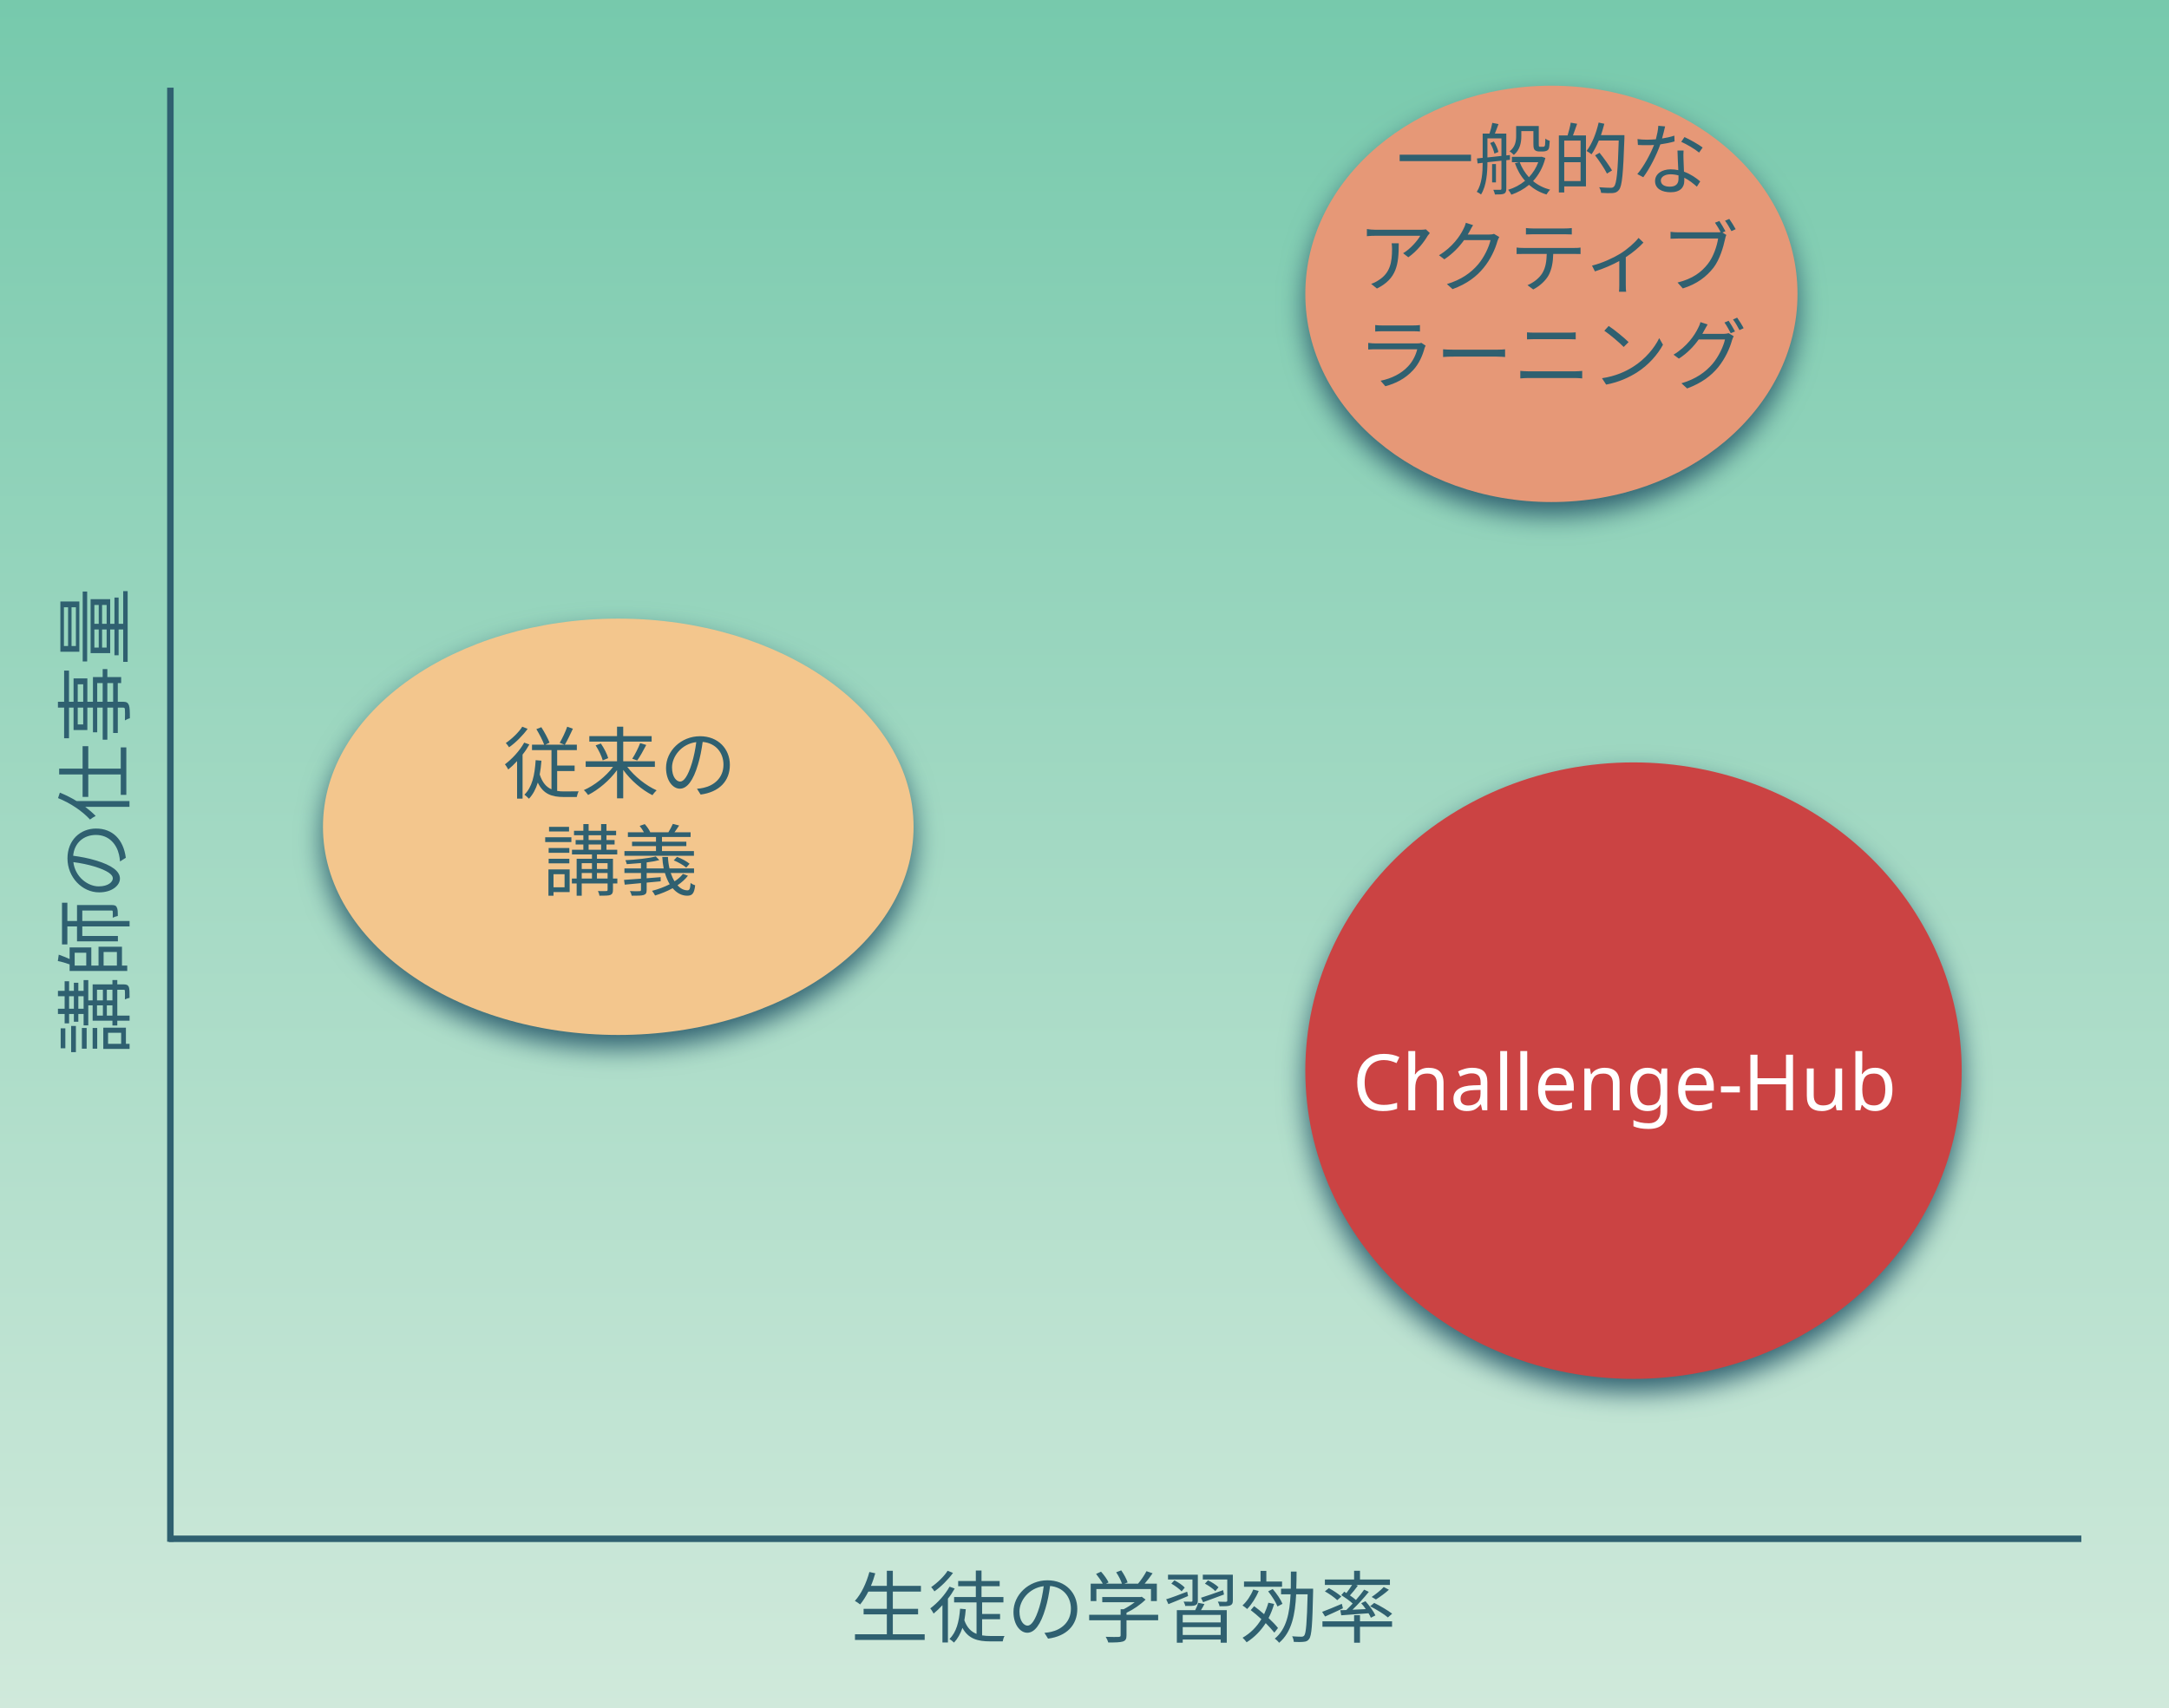
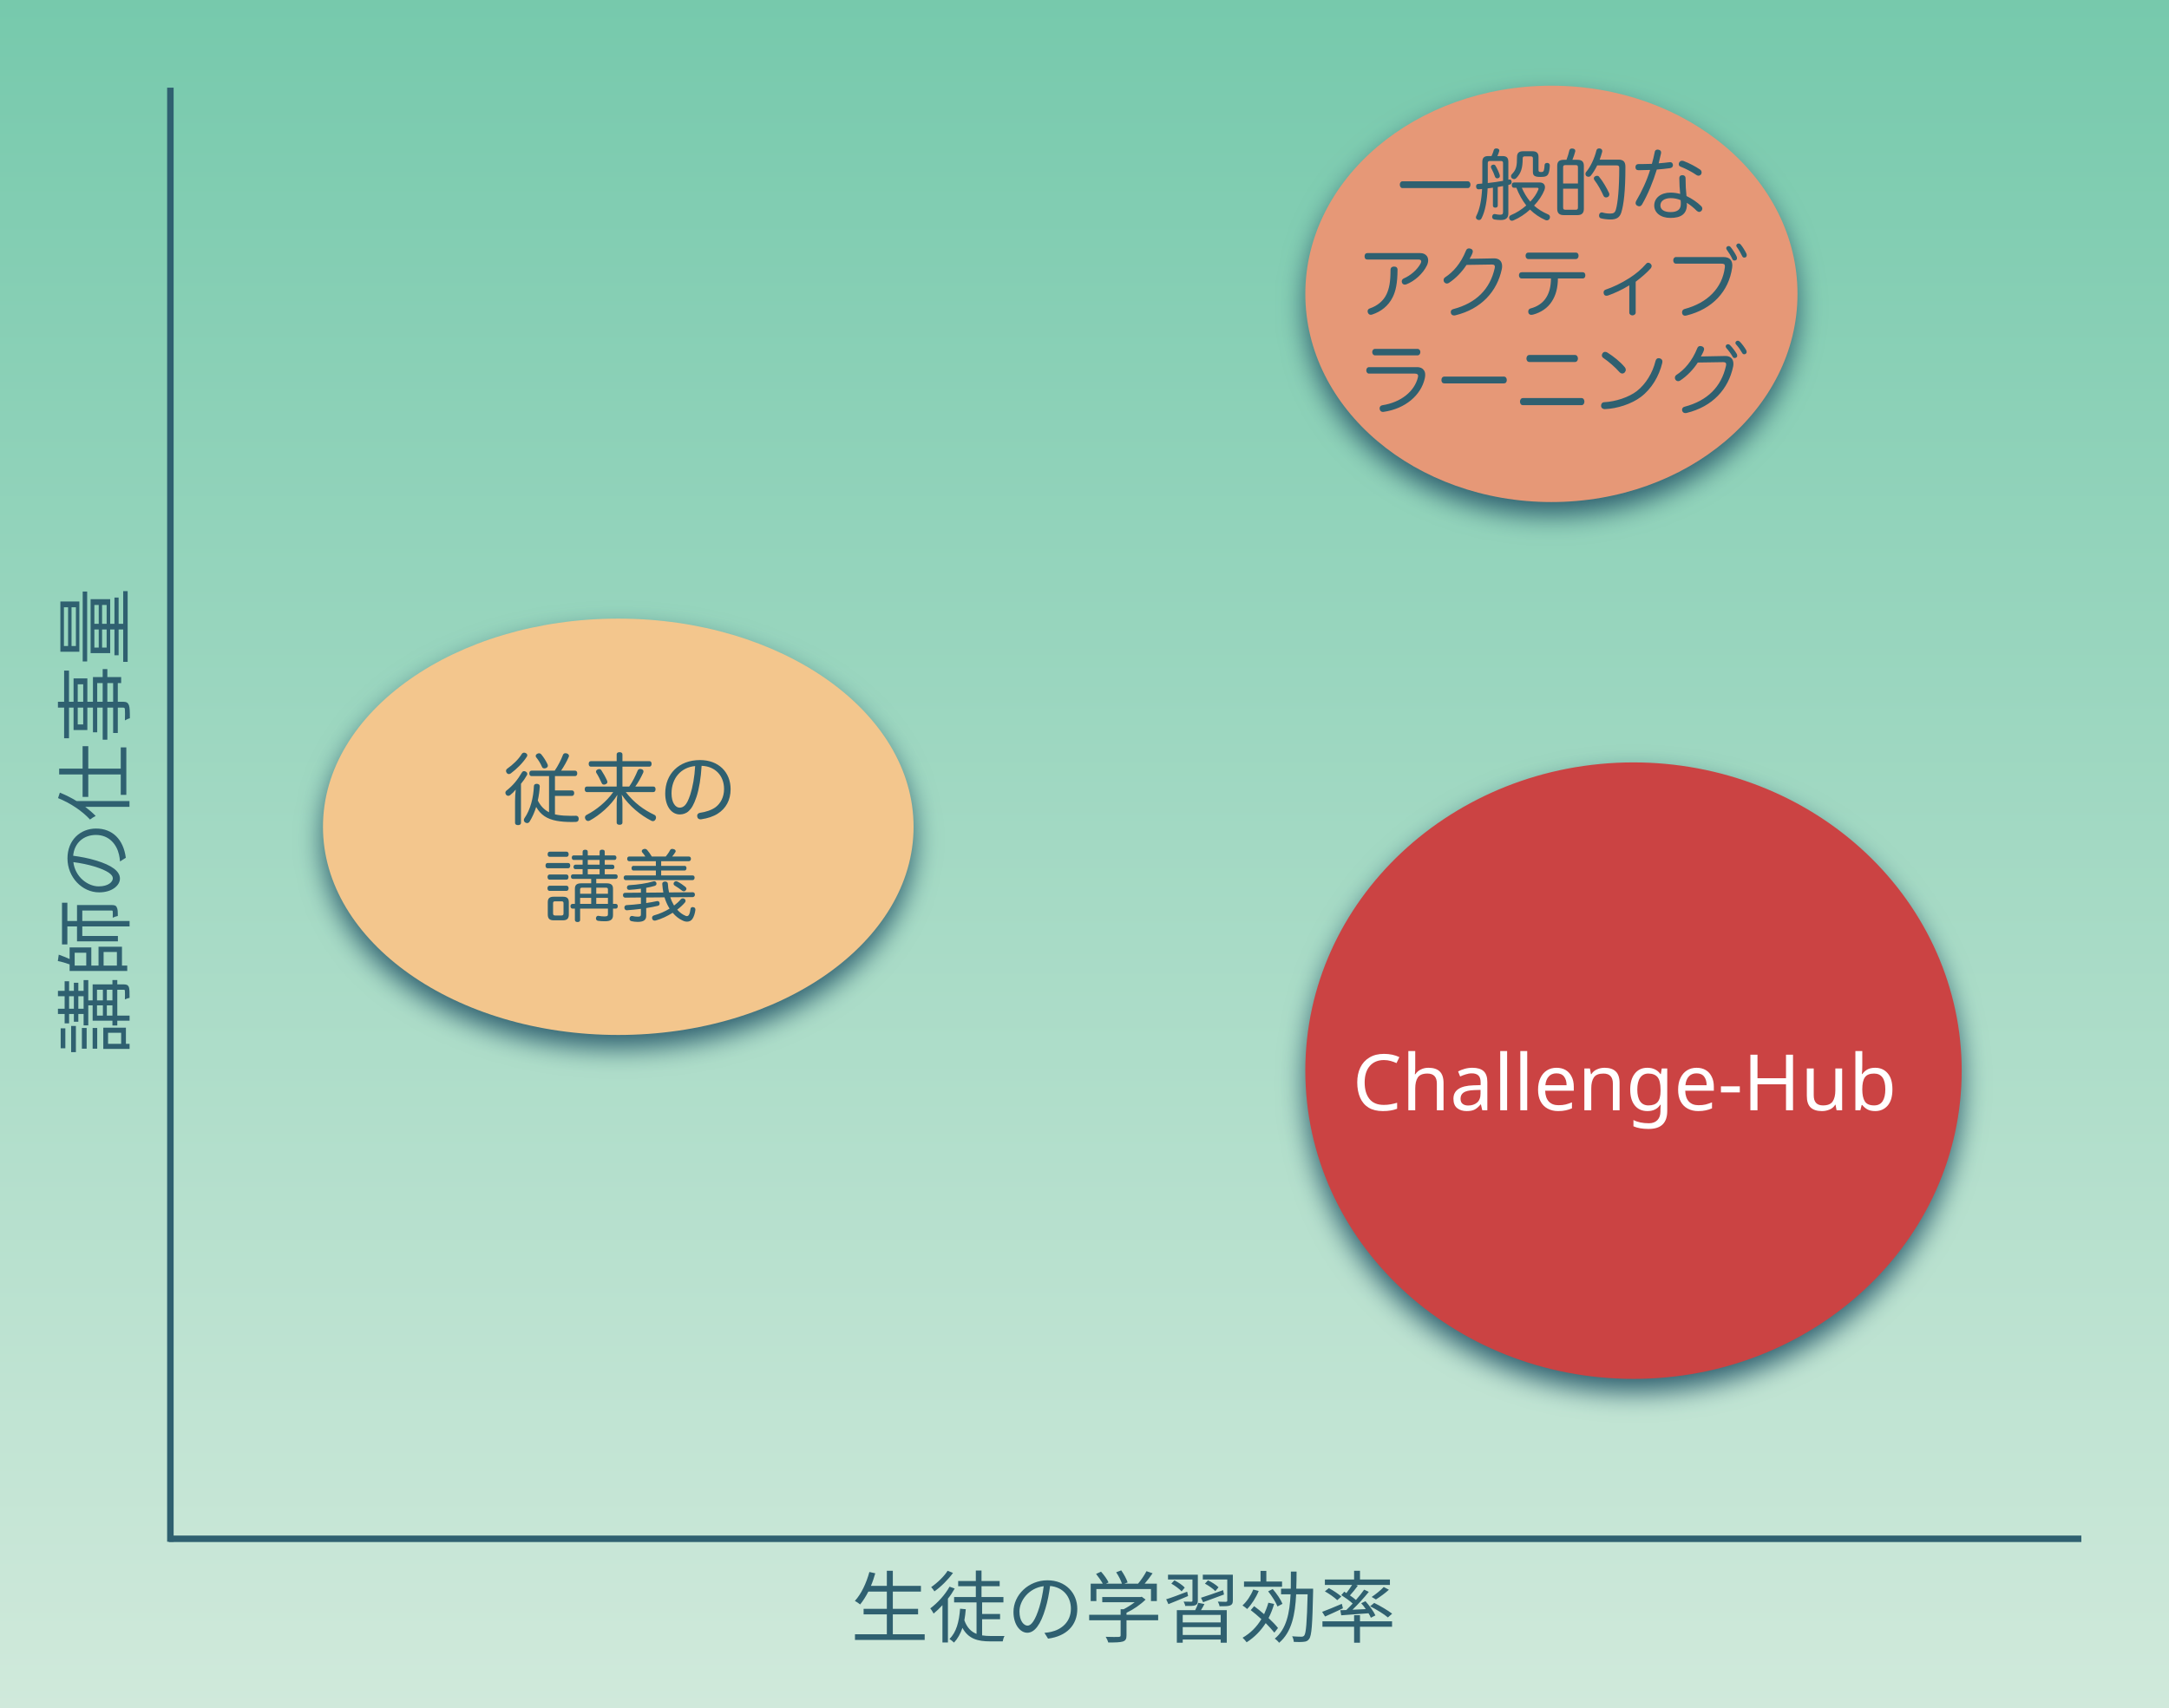
<svg xmlns="http://www.w3.org/2000/svg" xmlns:xlink="http://www.w3.org/1999/xlink" width="334px" height="263px" viewBox="0 0 334 263" version="1.1">
  <defs>
    <linearGradient x1="50%" y1="1.224%" x2="50%" y2="100%" id="linearGradient-1">
      <stop stop-color="#76C9AC" offset="0%" />
      <stop stop-color="#D2EADC" offset="100%" />
    </linearGradient>
    <path d="M52.731,130.338 C52.731,112.631 73.091,98.276 98.206,98.276 C123.321,98.276 143.681,112.631 143.681,130.338 C143.681,148.046 123.321,162.401 98.206,162.401 C73.091,162.401 52.731,148.046 52.731,130.338 Z" id="path-2" />
    <filter x="-7.7%" y="-7.8%" width="115.4%" height="121.8%" filterUnits="objectBoundingBox" id="filter-3">
      <feOffset dx="0" dy="2" in="SourceAlpha" result="shadowOffsetOuter1" />
      <feGaussianBlur stdDeviation="2" in="shadowOffsetOuter1" result="shadowBlurOuter1" />
      <feColorMatrix values="0 0 0 0 0.184   0 0 0 0 0.376   0 0 0 0 0.439  0 0 0 1 0" type="matrix" in="shadowBlurOuter1" />
    </filter>
    <path d="M204.003,48.262 C204.003,30.554 220.969,16.199 241.898,16.199 C262.828,16.199 279.794,30.554 279.794,48.262 C279.794,65.969 262.828,80.324 241.898,80.324 C220.969,80.324 204.003,65.969 204.003,48.262 Z" id="path-4" />
    <filter x="-9.2%" y="-7.8%" width="118.5%" height="121.8%" filterUnits="objectBoundingBox" id="filter-5">
      <feOffset dx="0" dy="2" in="SourceAlpha" result="shadowOffsetOuter1" />
      <feGaussianBlur stdDeviation="2" in="shadowOffsetOuter1" result="shadowBlurOuter1" />
      <feColorMatrix values="0 0 0 0 0.184   0 0 0 0 0.376   0 0 0 0 0.439  0 0 0 1 0" type="matrix" in="shadowBlurOuter1" />
    </filter>
    <path d="M204.003,167.897 C204.003,141.678 226.629,120.423 254.54,120.423 C267.943,120.423 280.797,125.425 290.275,134.328 C299.752,143.231 305.077,155.306 305.077,167.897 C305.077,194.115 282.45,215.37 254.54,215.37 C226.629,215.37 204.003,194.115 204.003,167.897 Z" id="path-6" />
    <filter x="-6.9%" y="-5.3%" width="113.9%" height="114.7%" filterUnits="objectBoundingBox" id="filter-7">
      <feOffset dx="0" dy="2" in="SourceAlpha" result="shadowOffsetOuter1" />
      <feGaussianBlur stdDeviation="2" in="shadowOffsetOuter1" result="shadowBlurOuter1" />
      <feColorMatrix values="0 0 0 0 0.184   0 0 0 0 0.376   0 0 0 0 0.439  0 0 0 1 0" type="matrix" in="shadowBlurOuter1" />
    </filter>
  </defs>
  <g id="Page-1" stroke="none" stroke-width="1" fill="none" fill-rule="evenodd">
    <g id="Shapes" transform="translate(-3, -3)">
      <polygon id="Background" fill="url(#linearGradient-1)" points="4.32079797e-14 0 339 0 339 270 0 270" />
      <path d="M29.237,16.5 L29.237,240.45" id="y-Axis" stroke="#2F6070" stroke-linejoin="round" />
      <path d="M29,240 L323.5,240" id="x-Axis" stroke="#2F6070" stroke-linejoin="round" />
      <g id="Trad-Ellipse">
        <use fill="black" fill-opacity="1" filter="url(#filter-3)" xlink:href="#path-2" />
        <use fill="#F3C68D" fill-rule="evenodd" xlink:href="#path-2" />
      </g>
      <g id="Typical-Ellipse">
        <use fill="black" fill-opacity="1" filter="url(#filter-5)" xlink:href="#path-4" />
        <use fill="#E69877" fill-rule="evenodd" xlink:href="#path-4" />
      </g>
      <g id="CH-Ellipse">
        <use fill="black" fill-opacity="1" filter="url(#filter-7)" xlink:href="#path-6" />
        <use fill="#CB4343" fill-rule="evenodd" xlink:href="#path-6" />
      </g>
    </g>
-     <g id="Japanese-Text" transform="translate(8, 18)" font-family="HiraMaruProN-W4, Hiragino Maru Gothic ProN" font-size="12" font-weight="normal">
-       <text id="生徒の学習効率" fill="#2F6070">
+     <g id="Japanese-Text" transform="translate(8, 18)">
+       <text id="生徒の学習効率" font-family="HiraMaruProN-W4, Hiragino Maru Gothic ProN" font-size="12" font-weight="normal" fill="#2F6070">
        <tspan x="123" y="234">生徒の学習効率</tspan>
      </text>
-       <text id="講師の仕事量" transform="translate(6, 108.5) rotate(270) translate(-6, -108.5) " fill="#2F6070">
+       <text id="講師の仕事量" transform="translate(6, 108.5) rotate(270) translate(-6, -108.5) " font-family="HiraMaruProN-W4, Hiragino Maru Gothic ProN" font-size="12" font-weight="normal" fill="#2F6070">
        <tspan x="-30" y="113.5">講師の仕事量</tspan>
      </text>
-       <text id="従来の-講義" line-spacing="15" fill="#2F6070">
-         <tspan x="69.5" y="104">従来の</tspan>
-         <tspan x="75.5" y="119">講義</tspan>
-       </text>
-       <text id="一般的な-アクティブ-ラーニング" line-spacing="15" fill="#2F6070">
-         <tspan x="207" y="11">一般的な</tspan>
-         <tspan x="201" y="26">アクティブ</tspan>
-         <tspan x="201" y="41">ラーニング</tspan>
-       </text>
-       <text id="Challenge-Hub" fill="#FFFFFF">
+       <path d="M71.312,108.744 L71.312,105.396 C71.312,104.724 71.348,104.1 71.42,103.608 C71.168,103.92 70.856,104.232 70.544,104.472 C70.46,104.532 70.364,104.568 70.268,104.568 C70.136,104.568 70.016,104.508 69.92,104.388 C69.86,104.304 69.824,104.196 69.824,104.1 C69.824,103.968 69.884,103.848 69.992,103.764 C71.012,102.96 71.708,102.096 72.368,100.968 C72.452,100.836 72.56,100.764 72.704,100.764 C72.776,100.764 72.86,100.788 72.956,100.836 C73.112,100.92 73.196,101.052 73.196,101.184 C73.196,101.256 73.184,101.316 73.148,101.376 C72.884,101.844 72.584,102.288 72.224,102.72 L72.224,108.744 C72.224,108.96 72.044,109.08 71.768,109.08 C71.492,109.08 71.312,108.96 71.312,108.744 Z M76.544,101.532 L73.856,101.532 C73.628,101.532 73.508,101.364 73.508,101.112 C73.508,100.86 73.628,100.692 73.856,100.692 L77.42,100.692 C77.924,99.96 78.392,99.036 78.692,98.256 C78.752,98.1 78.884,98.004 79.076,98.004 C79.148,98.004 79.22,98.016 79.292,98.04 C79.496,98.112 79.616,98.256 79.616,98.424 C79.616,98.472 79.604,98.532 79.58,98.58 C79.304,99.228 78.848,100.032 78.404,100.692 L80.552,100.692 C80.768,100.692 80.888,100.86 80.888,101.112 C80.888,101.364 80.768,101.532 80.552,101.532 L77.456,101.532 L77.456,103.74 L80.084,103.74 C80.3,103.74 80.42,103.908 80.42,104.148 C80.42,104.388 80.3,104.58 80.084,104.58 L77.456,104.58 L77.456,107.424 C77.588,107.46 77.732,107.484 77.876,107.508 C78.464,107.604 79.124,107.652 79.916,107.652 C80.156,107.652 80.42,107.652 80.696,107.64 L80.72,107.64 C80.96,107.64 81.116,107.832 81.116,108.108 C81.116,108.42 80.948,108.588 80.672,108.588 C80.444,108.6 80.228,108.6 80.024,108.6 C79.136,108.6 78.368,108.54 77.72,108.42 C76.208,108.144 75.248,107.484 74.564,106.284 C74.312,107.1 73.964,107.88 73.544,108.552 C73.448,108.696 73.316,108.768 73.172,108.768 C73.076,108.768 72.968,108.732 72.872,108.672 C72.74,108.576 72.668,108.444 72.668,108.3 C72.668,108.204 72.704,108.108 72.764,108.012 C73.688,106.692 74.144,104.82 74.216,103.068 C74.228,102.828 74.408,102.72 74.648,102.72 L74.684,102.72 C74.936,102.732 75.116,102.864 75.116,103.104 L75.116,103.128 C75.08,103.836 74.972,104.568 74.816,105.288 C75.2,106.068 75.764,106.704 76.544,107.1 L76.544,101.532 Z M72.968,97.992 C73.112,98.064 73.196,98.184 73.196,98.328 C73.196,98.4 73.172,98.484 73.112,98.568 C72.452,99.576 71.564,100.428 70.676,101.1 C70.58,101.172 70.472,101.22 70.364,101.22 C70.256,101.22 70.136,101.172 70.04,101.052 C69.956,100.956 69.92,100.848 69.92,100.74 C69.92,100.62 69.98,100.488 70.088,100.404 C70.988,99.768 71.816,98.988 72.356,98.112 C72.44,97.992 72.572,97.92 72.704,97.92 C72.788,97.92 72.884,97.944 72.968,97.992 Z M74.732,98.088 C74.828,98.04 74.924,98.016 75.008,98.016 C75.128,98.016 75.248,98.076 75.332,98.16 C75.74,98.664 76.064,99.168 76.328,99.744 C76.352,99.804 76.364,99.864 76.364,99.924 C76.364,100.068 76.28,100.2 76.1,100.284 C76.016,100.32 75.92,100.344 75.836,100.344 C75.668,100.344 75.524,100.272 75.464,100.116 C75.236,99.588 74.972,99.144 74.552,98.616 C74.516,98.556 74.492,98.496 74.492,98.436 C74.492,98.304 74.576,98.172 74.732,98.088 Z M87.848,103.14 L88.892,103.14 C89.42,102.396 89.888,101.424 90.188,100.692 C90.26,100.5 90.416,100.428 90.584,100.428 C90.656,100.428 90.716,100.44 90.788,100.464 C90.98,100.524 91.088,100.644 91.088,100.812 C91.088,100.86 91.076,100.92 91.052,100.992 C90.716,101.724 90.284,102.516 89.828,103.14 L92.612,103.14 C92.828,103.14 92.948,103.296 92.948,103.56 C92.948,103.8 92.828,103.992 92.612,103.992 L88.364,103.992 C89.624,105.636 91.148,106.74 92.78,107.508 C92.936,107.58 93.02,107.736 93.02,107.916 C93.02,108 92.996,108.096 92.948,108.192 C92.852,108.384 92.696,108.468 92.54,108.468 C92.456,108.468 92.384,108.444 92.3,108.408 C90.632,107.556 88.904,106.152 87.74,104.4 C87.8,104.832 87.848,105.324 87.848,105.732 L87.848,108.708 C87.848,108.912 87.68,109.032 87.404,109.032 C87.14,109.032 86.96,108.912 86.96,108.708 L86.96,105.78 C86.96,105.348 86.996,104.928 87.068,104.412 C86.108,106.044 84.284,107.58 82.844,108.36 C82.748,108.42 82.652,108.444 82.556,108.444 C82.388,108.444 82.244,108.348 82.148,108.168 C82.1,108.072 82.076,107.988 82.076,107.904 C82.076,107.736 82.172,107.58 82.352,107.496 C83.828,106.74 85.4,105.456 86.432,103.992 L82.376,103.992 C82.148,103.992 82.04,103.8 82.04,103.56 C82.04,103.296 82.148,103.14 82.376,103.14 L86.96,103.14 L86.96,100.08 L82.988,100.08 C82.772,100.08 82.652,99.9 82.652,99.648 C82.652,99.396 82.772,99.228 82.988,99.228 L86.96,99.228 L86.96,98.184 C86.96,97.968 87.128,97.848 87.404,97.848 C87.68,97.848 87.848,97.968 87.848,98.184 L87.848,99.228 L92,99.228 C92.216,99.228 92.336,99.384 92.336,99.648 C92.336,99.888 92.216,100.08 92,100.08 L87.848,100.08 L87.848,103.14 Z M84.008,100.524 C84.104,100.476 84.188,100.452 84.272,100.452 C84.416,100.452 84.536,100.512 84.608,100.644 C84.896,101.076 85.244,101.688 85.496,102.264 C85.52,102.336 85.532,102.396 85.532,102.444 C85.532,102.6 85.424,102.72 85.232,102.792 C85.148,102.828 85.076,102.84 85.004,102.84 C84.848,102.84 84.716,102.768 84.656,102.612 C84.428,102.096 84.116,101.472 83.828,101.028 C83.792,100.968 83.78,100.908 83.78,100.848 C83.78,100.716 83.852,100.596 84.008,100.524 Z M100.04,99.948 C99.932,101.772 99.668,103.452 99.248,104.736 C98.828,105.972 98.48,106.512 98.06,106.908 C97.676,107.28 97.172,107.436 96.68,107.436 C95.432,107.436 94.436,106.224 94.436,104.208 C94.436,101.22 96.524,99.06 99.8,99.06 C102.632,99.06 104.504,100.908 104.504,103.548 C104.504,105.24 103.772,106.524 102.524,107.316 C101.828,107.76 100.964,108.036 100.004,108.18 C99.956,108.192 99.908,108.192 99.872,108.192 C99.62,108.192 99.416,108.072 99.368,107.772 C99.356,107.736 99.356,107.688 99.356,107.652 C99.356,107.412 99.512,107.232 99.788,107.184 C100.664,107.064 101.588,106.764 102.188,106.32 C102.944,105.756 103.496,104.784 103.496,103.524 C103.496,101.496 102.164,100.02 100.04,99.948 Z M99.044,99.984 C96.848,100.188 95.408,101.868 95.408,104.196 C95.408,105.636 96.02,106.392 96.656,106.392 C96.932,106.392 97.208,106.296 97.46,106.044 C97.724,105.792 98,105.276 98.288,104.4 C98.66,103.272 98.96,101.628 99.044,99.984 Z M83.816,118.044 L85.436,118.044 C86.096,118.044 86.396,118.296 86.396,118.86 L86.396,121.212 L86.816,121.212 C87.02,121.212 87.128,121.356 87.128,121.572 C87.128,121.788 87.02,121.944 86.816,121.944 L86.396,121.944 L86.396,122.952 C86.396,123.624 86.024,123.888 85.16,123.888 C84.788,123.888 84.392,123.876 84.068,123.816 C83.888,123.78 83.768,123.648 83.768,123.444 C83.768,123.42 83.768,123.384 83.78,123.36 C83.816,123.144 83.96,123.048 84.116,123.048 C84.14,123.048 84.164,123.048 84.188,123.06 C84.452,123.108 84.776,123.144 85.052,123.144 C85.52,123.144 85.616,123.072 85.616,122.784 L85.616,121.944 L81.332,121.944 L81.332,123.696 C81.332,123.9 81.188,124.008 80.936,124.008 C80.696,124.008 80.528,123.9 80.528,123.696 L80.528,121.944 L80.168,121.944 C79.964,121.944 79.844,121.788 79.844,121.572 C79.844,121.356 79.964,121.212 80.168,121.212 L80.528,121.212 L80.528,118.86 C80.528,118.296 80.828,118.044 81.488,118.044 L83.036,118.044 L83.036,117.36 L80.216,117.36 C80.024,117.36 79.916,117.204 79.916,117.012 C79.916,116.796 80.024,116.664 80.216,116.664 L81.716,116.664 L81.716,115.86 L80.588,115.86 C80.42,115.86 80.312,115.704 80.312,115.536 C80.312,115.344 80.42,115.176 80.588,115.176 L81.716,115.176 L81.716,114.444 L80.324,114.444 C80.144,114.444 80.048,114.276 80.048,114.084 C80.048,113.892 80.144,113.748 80.324,113.748 L81.716,113.748 L81.716,113.184 C81.716,112.968 81.872,112.872 82.112,112.872 C82.376,112.872 82.508,112.968 82.508,113.184 L82.508,113.748 L84.332,113.748 L84.332,113.172 C84.332,112.968 84.476,112.86 84.728,112.86 C84.98,112.86 85.124,112.968 85.124,113.172 L85.124,113.748 L86.636,113.748 C86.804,113.748 86.924,113.892 86.924,114.084 C86.924,114.288 86.804,114.444 86.636,114.444 L85.124,114.444 L85.124,115.176 L86.336,115.176 C86.504,115.176 86.612,115.344 86.612,115.536 C86.612,115.716 86.504,115.86 86.336,115.86 L85.124,115.86 L85.124,116.664 L86.816,116.664 C87.008,116.664 87.116,116.796 87.116,117.012 C87.116,117.204 87.008,117.36 86.816,117.36 L83.816,117.36 L83.816,118.044 Z M83.036,121.212 L83.036,120.288 L81.332,120.288 L81.332,121.212 L83.036,121.212 Z M83.816,121.212 L85.616,121.212 L85.616,120.288 L83.816,120.288 L83.816,121.212 Z M83.036,119.652 L83.036,118.716 L81.644,118.716 C81.44,118.716 81.332,118.776 81.332,118.98 L81.332,119.652 L83.036,119.652 Z M83.816,119.652 L85.616,119.652 L85.616,118.98 C85.616,118.776 85.508,118.716 85.304,118.716 L83.816,118.716 L83.816,119.652 Z M82.508,116.664 L84.332,116.664 L84.332,115.86 L82.508,115.86 L82.508,116.664 Z M82.508,115.176 L84.332,115.176 L84.332,114.444 L82.508,114.444 L82.508,115.176 Z M76.328,114.912 L79.484,114.912 C79.7,114.912 79.808,115.068 79.808,115.32 C79.808,115.548 79.7,115.728 79.484,115.728 L76.328,115.728 C76.112,115.728 76.004,115.548 76.004,115.32 C76.004,115.08 76.112,114.912 76.328,114.912 Z M79.244,117.48 L76.628,117.48 C76.424,117.48 76.316,117.3 76.316,117.084 C76.316,116.868 76.424,116.688 76.628,116.688 L79.244,116.688 C79.436,116.688 79.544,116.868 79.544,117.084 C79.544,117.288 79.436,117.48 79.244,117.48 Z M79.244,119.208 L76.616,119.208 C76.412,119.208 76.304,119.016 76.304,118.812 C76.304,118.596 76.412,118.416 76.616,118.416 L79.244,118.416 C79.448,118.416 79.556,118.596 79.556,118.8 C79.556,119.016 79.448,119.208 79.244,119.208 Z M76.64,113.172 L79.256,113.172 C79.448,113.172 79.568,113.34 79.568,113.58 C79.568,113.808 79.448,113.964 79.256,113.964 L76.64,113.964 C76.448,113.964 76.328,113.808 76.328,113.58 C76.328,113.34 76.448,113.172 76.64,113.172 Z M79.592,120.96 L79.592,122.856 C79.592,123.492 79.304,123.744 78.668,123.744 L77.276,123.744 C76.64,123.744 76.352,123.492 76.352,122.856 L76.352,120.96 C76.352,120.348 76.64,120.108 77.276,120.108 L78.668,120.108 C79.304,120.108 79.592,120.348 79.592,120.96 Z M77.168,121.092 L77.168,122.7 C77.168,122.916 77.288,123 77.492,123 L78.452,123 C78.656,123 78.776,122.916 78.776,122.7 L78.776,121.092 C78.776,120.876 78.656,120.816 78.452,120.816 L77.492,120.816 C77.288,120.816 77.168,120.876 77.168,121.092 Z M91.508,119.484 L94.148,119.46 C94.064,119.04 94.016,118.596 93.98,118.14 L93.98,118.116 C93.98,117.9 94.148,117.78 94.4,117.768 L94.436,117.768 C94.676,117.768 94.832,117.912 94.844,118.116 C94.868,118.584 94.928,119.028 95.024,119.448 L98.696,119.424 C98.888,119.436 99.008,119.568 99.008,119.784 C99.008,120 98.888,120.132 98.696,120.168 L95.216,120.192 C95.348,120.588 95.504,120.96 95.708,121.308 C95.744,121.368 95.768,121.416 95.804,121.464 C96.2,121.164 96.56,120.84 96.848,120.492 C96.92,120.408 97.04,120.36 97.148,120.36 C97.244,120.36 97.34,120.396 97.424,120.456 C97.52,120.528 97.568,120.636 97.568,120.744 C97.568,120.84 97.532,120.924 97.472,120.996 C97.148,121.38 96.74,121.752 96.284,122.1 C96.656,122.532 97.1,122.856 97.568,123.048 C97.64,123.084 97.712,123.096 97.772,123.096 C97.892,123.096 98,123.036 98.084,122.904 C98.204,122.712 98.288,122.34 98.324,122.028 C98.348,121.8 98.48,121.704 98.66,121.704 C98.684,121.704 98.708,121.704 98.744,121.716 C98.972,121.74 99.08,121.884 99.08,122.088 L99.08,122.148 C99.02,122.676 98.84,123.216 98.624,123.528 C98.432,123.804 98.144,123.948 97.808,123.948 C97.592,123.948 97.364,123.9 97.124,123.78 C96.584,123.54 96.044,123.132 95.588,122.58 C94.772,123.096 93.848,123.528 92.984,123.768 C92.936,123.78 92.876,123.792 92.828,123.792 C92.636,123.792 92.492,123.696 92.432,123.516 C92.42,123.456 92.408,123.408 92.408,123.36 C92.408,123.168 92.528,123.036 92.732,122.976 C93.56,122.748 94.376,122.388 95.108,121.944 C95.048,121.848 95,121.752 94.94,121.656 C94.688,121.212 94.484,120.72 94.328,120.204 L91.508,120.228 L91.508,121.08 C92.12,120.996 92.684,120.888 93.128,120.792 C93.176,120.78 93.212,120.78 93.26,120.78 C93.428,120.78 93.524,120.888 93.56,121.056 C93.572,121.092 93.572,121.14 93.572,121.176 C93.572,121.344 93.476,121.476 93.296,121.512 C92.804,121.632 92.18,121.752 91.508,121.86 L91.508,123.06 C91.508,123.708 91.088,123.984 90.2,123.984 C89.876,123.984 89.528,123.948 89.24,123.876 C89.048,123.828 88.94,123.696 88.94,123.516 C88.94,123.468 88.952,123.42 88.952,123.372 C89.012,123.168 89.156,123.072 89.312,123.072 C89.348,123.072 89.384,123.072 89.408,123.084 C89.624,123.144 89.888,123.18 90.2,123.18 C90.548,123.18 90.692,123.12 90.692,122.844 L90.692,121.98 C89.948,122.076 89.192,122.148 88.52,122.196 L88.496,122.196 C88.316,122.196 88.16,122.028 88.148,121.812 L88.148,121.788 C88.148,121.572 88.28,121.416 88.472,121.404 C89.156,121.368 89.936,121.296 90.692,121.2 L90.692,120.228 L88.244,120.252 C88.04,120.216 87.932,120.084 87.932,119.868 C87.932,119.652 88.04,119.52 88.244,119.508 L90.692,119.484 L90.692,118.872 C90.104,118.956 89.492,119.016 88.928,119.052 L88.892,119.052 C88.664,119.052 88.568,118.932 88.544,118.752 L88.544,118.692 C88.544,118.524 88.652,118.344 88.856,118.332 C90.176,118.26 91.64,118.044 92.564,117.756 C92.624,117.732 92.684,117.72 92.732,117.72 C92.876,117.72 92.996,117.792 93.068,117.96 C93.08,118.008 93.092,118.056 93.092,118.104 C93.092,118.248 93.008,118.38 92.804,118.44 C92.42,118.56 91.976,118.656 91.508,118.74 L91.508,119.484 Z M92.996,114.636 L88.88,114.636 C88.688,114.636 88.58,114.468 88.58,114.276 C88.58,114.072 88.688,113.916 88.88,113.916 L91.376,113.916 C91.22,113.676 91.028,113.412 90.896,113.28 C90.848,113.22 90.824,113.16 90.824,113.088 C90.824,112.968 90.908,112.86 91.04,112.8 C91.124,112.764 91.208,112.74 91.292,112.74 C91.436,112.74 91.568,112.8 91.664,112.92 C91.868,113.148 92.12,113.508 92.372,113.916 L94.52,113.916 C94.772,113.604 95.036,113.232 95.156,112.98 C95.24,112.812 95.372,112.74 95.528,112.74 C95.6,112.74 95.66,112.752 95.732,112.776 C95.924,112.824 96.044,112.944 96.044,113.088 C96.044,113.136 96.032,113.196 95.996,113.244 C95.9,113.424 95.696,113.688 95.504,113.916 L98.084,113.916 C98.276,113.916 98.396,114.06 98.396,114.276 C98.396,114.468 98.276,114.636 98.084,114.636 L93.812,114.636 L93.812,115.356 L97.436,115.356 C97.604,115.356 97.712,115.512 97.712,115.716 C97.712,115.884 97.604,116.076 97.436,116.076 L93.812,116.076 L93.812,116.832 L98.66,116.832 C98.852,116.832 98.96,116.964 98.96,117.18 C98.96,117.372 98.852,117.552 98.66,117.552 L88.34,117.552 C88.148,117.552 88.04,117.372 88.04,117.18 C88.04,116.988 88.148,116.832 88.34,116.832 L92.996,116.832 L92.996,116.076 L89.528,116.076 C89.348,116.076 89.252,115.884 89.252,115.716 C89.252,115.524 89.348,115.356 89.528,115.356 L92.996,115.356 L92.996,114.636 Z M96.332,117.78 C96.692,117.96 97.232,118.332 97.52,118.572 C97.64,118.668 97.7,118.776 97.7,118.884 C97.7,118.956 97.676,119.04 97.604,119.112 C97.52,119.22 97.412,119.268 97.292,119.268 C97.208,119.268 97.112,119.232 97.028,119.172 C96.728,118.932 96.236,118.584 95.912,118.404 C95.792,118.332 95.72,118.224 95.72,118.104 C95.72,118.032 95.744,117.948 95.804,117.876 C95.888,117.768 95.996,117.72 96.104,117.72 C96.176,117.72 96.248,117.744 96.332,117.78 Z" id="従来の-講義-copy" fill="#2F6070" />
+       <path d="M218.04,10.968 L207.948,10.968 C207.696,10.968 207.552,10.692 207.552,10.44 C207.552,10.176 207.696,9.924 207.948,9.924 L218.04,9.924 C218.292,9.924 218.436,10.176 218.436,10.44 C218.436,10.692 218.292,10.968 218.04,10.968 Z M221.796,7.392 C221.856,7.368 221.916,7.356 221.976,7.356 C222.108,7.356 222.228,7.404 222.288,7.524 C222.54,7.932 222.792,8.496 222.936,8.94 C222.948,9 222.96,9.06 222.96,9.108 C222.96,9.276 222.876,9.384 222.72,9.432 C222.672,9.456 222.612,9.468 222.552,9.468 C222.408,9.468 222.264,9.384 222.204,9.192 C222.084,8.82 221.856,8.304 221.616,7.86 C221.592,7.812 221.58,7.764 221.58,7.716 C221.58,7.56 221.688,7.44 221.796,7.392 Z M224.268,6.948 L224.268,9.684 C224.292,9.672 224.328,9.672 224.352,9.66 C224.4,9.648 224.436,9.648 224.472,9.648 C224.652,9.648 224.748,9.768 224.772,9.972 L224.772,10.044 C224.772,10.212 224.7,10.368 224.52,10.416 C224.436,10.44 224.352,10.452 224.268,10.476 L224.268,14.868 C224.268,15.588 223.86,15.888 223.104,15.888 C222.78,15.888 222.36,15.852 222.108,15.804 C221.916,15.768 221.772,15.612 221.772,15.408 C221.772,15.372 221.772,15.336 221.784,15.3 C221.832,15.072 221.976,14.964 222.144,14.964 C222.18,14.964 222.216,14.964 222.252,14.976 C222.456,15.024 222.732,15.072 222.984,15.072 C223.356,15.072 223.452,14.964 223.452,14.604 L223.452,10.656 C223.188,10.704 222.912,10.752 222.636,10.8 L222.636,13.668 C222.636,13.872 222.492,13.98 222.264,13.98 C222.048,13.98 221.892,13.872 221.892,13.668 L221.892,10.908 C221.616,10.944 221.352,10.98 221.076,11.016 C220.992,12.888 220.716,14.496 220.14,15.624 C220.044,15.804 219.912,15.888 219.756,15.888 C219.672,15.888 219.6,15.864 219.516,15.828 C219.348,15.744 219.276,15.624 219.276,15.48 C219.276,15.408 219.3,15.312 219.348,15.228 C219.84,14.268 220.128,12.888 220.224,11.112 C220.056,11.124 219.888,11.148 219.72,11.16 L219.672,11.16 C219.456,11.16 219.324,11.016 219.3,10.752 L219.3,10.692 C219.3,10.44 219.444,10.332 219.66,10.32 C219.852,10.308 220.056,10.296 220.248,10.272 C220.26,10.068 220.26,9.852 220.26,9.636 L220.26,6.948 C220.26,6.288 220.548,6.036 221.196,6.036 L221.676,6.036 C221.82,5.724 221.964,5.364 222.024,5.112 C222.072,4.956 222.204,4.86 222.396,4.86 C222.444,4.86 222.492,4.86 222.552,4.872 C222.768,4.92 222.876,5.028 222.876,5.184 C222.876,5.208 222.876,5.244 222.864,5.268 C222.804,5.508 222.684,5.808 222.576,6.036 L223.356,6.036 C224.004,6.036 224.268,6.288 224.268,6.948 Z M223.452,9.852 L223.452,7.116 C223.452,6.864 223.344,6.792 223.104,6.792 L221.448,6.792 C221.22,6.792 221.1,6.864 221.1,7.116 L221.1,10.188 C221.892,10.104 222.672,9.996 223.452,9.852 Z M225.504,10.92 L225.132,10.92 C224.904,10.92 224.796,10.74 224.796,10.512 C224.796,10.284 224.904,10.104 225.132,10.104 L229.092,10.104 C229.62,10.104 229.908,10.404 229.908,10.836 C229.908,10.968 229.872,11.124 229.812,11.292 C229.488,12.096 228.936,12.924 228.228,13.668 C228.828,14.208 229.536,14.652 230.424,15.036 C230.58,15.108 230.676,15.252 230.676,15.42 C230.676,15.504 230.652,15.588 230.616,15.684 C230.544,15.828 230.388,15.936 230.208,15.936 C230.124,15.936 230.052,15.924 229.968,15.888 C229.08,15.492 228.3,14.964 227.604,14.28 C226.848,14.976 225.972,15.552 225.072,15.936 C224.988,15.972 224.904,15.996 224.82,15.996 C224.676,15.996 224.544,15.936 224.46,15.78 C224.412,15.696 224.388,15.6 224.388,15.516 C224.388,15.36 224.484,15.216 224.664,15.132 C225.516,14.784 226.332,14.256 227.028,13.644 C226.38,12.816 225.888,11.904 225.504,10.92 Z M228.684,10.92 L226.344,10.92 C226.68,11.7 227.1,12.408 227.64,13.056 C228.192,12.48 228.624,11.844 228.864,11.244 C228.9,11.172 228.912,11.112 228.912,11.064 C228.912,10.968 228.84,10.92 228.684,10.92 Z M228.048,8.472 L228.048,6.384 C228.048,6.156 227.928,6.084 227.724,6.084 L226.8,6.084 C226.596,6.084 226.476,6.156 226.476,6.384 C226.476,7.884 226.224,8.652 225.504,9.42 C225.396,9.528 225.276,9.588 225.144,9.588 C225.036,9.588 224.916,9.54 224.82,9.456 C224.724,9.384 224.676,9.264 224.676,9.132 C224.676,9.036 224.712,8.928 224.796,8.844 C225.492,8.148 225.6,7.56 225.6,6.18 C225.6,5.544 225.924,5.292 226.548,5.292 L227.964,5.292 C228.6,5.292 228.912,5.556 228.912,6.168 L228.912,8.184 C228.912,8.436 229.008,8.496 229.32,8.496 C229.572,8.496 229.68,8.424 229.74,8.232 C229.8,8.04 229.836,7.716 229.848,7.416 C229.86,7.224 229.992,7.092 230.232,7.092 L230.268,7.092 C230.508,7.104 230.652,7.26 230.652,7.464 C230.64,7.992 230.568,8.508 230.4,8.82 C230.232,9.12 229.968,9.252 229.272,9.252 C228.348,9.252 228.048,9.096 228.048,8.472 Z M240.948,7.476 L237.948,7.476 C237.648,8.076 237.312,8.64 236.964,9.06 C236.868,9.18 236.736,9.228 236.604,9.228 C236.484,9.228 236.352,9.18 236.268,9.108 C236.184,9.024 236.136,8.916 236.136,8.796 C236.136,8.676 236.172,8.556 236.268,8.46 C236.904,7.716 237.528,6.396 237.828,5.172 C237.888,4.944 238.056,4.86 238.248,4.86 C238.296,4.86 238.344,4.86 238.392,4.872 C238.584,4.908 238.728,5.052 238.728,5.256 C238.728,5.304 238.728,5.34 238.716,5.388 C238.608,5.784 238.476,6.18 238.332,6.588 L241.224,6.588 C241.968,6.588 242.292,6.912 242.292,7.656 L242.292,7.896 C242.292,11.352 242.04,13.524 241.656,14.736 C241.404,15.528 240.876,15.804 240.012,15.804 C239.496,15.804 238.932,15.732 238.524,15.624 C238.332,15.576 238.236,15.408 238.236,15.204 C238.236,15.156 238.248,15.096 238.26,15.036 C238.32,14.82 238.476,14.712 238.656,14.712 C238.704,14.712 238.752,14.724 238.8,14.736 C239.1,14.832 239.496,14.892 239.94,14.892 C240.456,14.892 240.696,14.772 240.84,14.232 C241.128,13.188 241.344,11.04 241.344,7.848 C241.344,7.56 241.224,7.476 240.948,7.476 Z M234.132,6.612 L234.888,6.612 C235.572,6.612 235.896,6.876 235.896,7.548 L235.896,14.16 C235.896,14.844 235.56,15.132 234.888,15.132 L232.812,15.132 C232.128,15.132 231.792,14.844 231.792,14.16 L231.792,7.548 C231.792,6.876 232.116,6.612 232.812,6.612 L233.22,6.612 C233.412,6.12 233.556,5.592 233.664,5.148 C233.712,4.968 233.856,4.872 234.06,4.872 C234.108,4.872 234.168,4.872 234.216,4.884 C234.468,4.932 234.576,5.052 234.576,5.244 C234.576,5.28 234.576,5.316 234.564,5.34 C234.456,5.748 234.3,6.228 234.132,6.612 Z M232.704,10.26 L234.984,10.26 L234.984,7.752 C234.984,7.488 234.864,7.428 234.636,7.428 L233.064,7.428 C232.824,7.428 232.704,7.488 232.704,7.752 L232.704,10.26 Z M232.704,11.064 L232.704,13.968 C232.704,14.244 232.824,14.304 233.064,14.304 L234.636,14.304 C234.864,14.304 234.984,14.244 234.984,13.968 L234.984,11.064 L232.704,11.064 Z M237.612,9.168 C237.708,9.108 237.828,9.072 237.936,9.072 C238.044,9.072 238.152,9.108 238.236,9.216 C238.836,9.936 239.412,10.956 239.772,11.724 C239.808,11.796 239.82,11.868 239.82,11.94 C239.82,12.108 239.736,12.264 239.568,12.348 C239.484,12.384 239.388,12.408 239.304,12.408 C239.148,12.408 238.992,12.324 238.908,12.132 C238.608,11.448 238.068,10.44 237.528,9.744 C237.468,9.66 237.432,9.576 237.432,9.48 C237.432,9.36 237.492,9.24 237.612,9.168 Z M251.244,6.792 C252.156,7.14 253.116,7.656 253.788,8.112 C253.956,8.22 254.028,8.4 254.028,8.556 C254.028,8.652 254.004,8.748 253.956,8.832 C253.86,8.976 253.704,9.06 253.548,9.06 C253.44,9.06 253.344,9.024 253.248,8.964 C252.54,8.472 251.64,8.004 250.74,7.644 C250.584,7.584 250.512,7.44 250.512,7.284 C250.512,7.188 250.536,7.092 250.584,7.008 C250.692,6.84 250.848,6.756 251.028,6.756 C251.1,6.756 251.172,6.768 251.244,6.792 Z M247.128,8.112 C246.552,9.996 245.772,11.892 244.872,13.464 C244.752,13.668 244.596,13.776 244.428,13.776 C244.32,13.776 244.212,13.74 244.092,13.668 C243.936,13.572 243.864,13.428 243.864,13.272 C243.864,13.164 243.9,13.032 243.972,12.912 C244.8,11.508 245.604,9.792 246.096,8.172 C245.652,8.196 245.184,8.208 244.716,8.208 L244.26,8.208 C243.984,8.208 243.84,8.028 243.84,7.74 C243.84,7.452 244.008,7.272 244.284,7.272 L244.8,7.272 C245.316,7.272 245.856,7.26 246.372,7.236 C246.54,6.648 246.684,6.048 246.804,5.436 C246.828,5.172 247.008,5.04 247.248,5.04 C247.284,5.04 247.32,5.04 247.368,5.052 C247.632,5.1 247.788,5.232 247.788,5.472 C247.788,5.52 247.788,5.568 247.776,5.628 C247.668,6.12 247.548,6.636 247.416,7.152 C248.004,7.104 248.568,7.056 249.072,6.984 C249.108,6.972 249.144,6.972 249.18,6.972 C249.42,6.972 249.564,7.116 249.612,7.368 L249.612,7.44 C249.612,7.668 249.468,7.848 249.18,7.896 C248.556,7.992 247.848,8.052 247.128,8.112 Z M251.7,12.192 C252.504,12.576 253.356,13.14 253.956,13.74 C254.076,13.86 254.136,14.004 254.136,14.136 C254.136,14.256 254.088,14.376 254.004,14.472 C253.896,14.58 253.776,14.64 253.656,14.64 C253.536,14.64 253.404,14.58 253.296,14.484 C252.828,14.016 252.24,13.524 251.736,13.236 C251.76,13.38 251.76,13.536 251.76,13.644 C251.7,14.952 250.86,15.564 249.228,15.564 C247.728,15.564 246.732,14.772 246.732,13.644 C246.732,12.492 247.752,11.664 249.24,11.664 C249.744,11.664 250.236,11.736 250.728,11.868 C250.656,11.196 250.596,10.248 250.596,9.468 C250.596,9.12 250.8,8.976 251.064,8.976 C251.352,8.976 251.556,9.132 251.556,9.468 C251.556,10.5 251.604,11.34 251.7,12.192 Z M250.8,12.828 C250.32,12.612 249.78,12.516 249.264,12.516 C248.292,12.516 247.68,12.972 247.68,13.632 C247.68,14.292 248.268,14.664 249.252,14.664 C250.272,14.664 250.824,14.28 250.824,13.428 C250.824,13.236 250.824,13.068 250.8,12.828 Z M202.56,20.976 L210.648,20.976 C211.188,20.976 211.5,21.156 211.716,21.432 C211.848,21.612 211.92,21.84 211.92,22.104 C211.92,22.332 211.86,22.596 211.74,22.86 C211.128,24.156 209.808,25.308 208.596,25.776 C208.5,25.812 208.416,25.836 208.332,25.836 C208.164,25.836 208.008,25.764 207.924,25.608 C207.876,25.524 207.852,25.428 207.852,25.344 C207.852,25.14 207.972,24.972 208.152,24.888 C209.208,24.432 210.216,23.58 210.768,22.56 C210.816,22.452 210.852,22.344 210.852,22.26 C210.852,22.092 210.732,21.972 210.456,21.972 L202.56,21.972 C202.272,21.972 202.128,21.792 202.128,21.48 C202.128,21.168 202.284,20.976 202.56,20.976 Z M206.676,23.052 C207,23.052 207.204,23.22 207.204,23.544 C207.192,25.644 206.928,26.832 206.448,27.792 C205.788,29.124 204.636,30 203.328,30.432 C203.244,30.468 203.16,30.48 203.076,30.48 C202.884,30.48 202.74,30.384 202.644,30.168 C202.608,30.084 202.596,30 202.596,29.928 C202.596,29.736 202.704,29.58 202.944,29.496 C204.084,29.112 205.032,28.344 205.512,27.312 C205.92,26.436 206.124,25.428 206.124,23.568 C206.124,23.22 206.352,23.052 206.676,23.052 Z M221.688,22.74 L217.824,22.8 C217.128,23.88 216.168,24.876 215.112,25.572 C215.004,25.632 214.908,25.668 214.8,25.668 C214.644,25.668 214.5,25.584 214.392,25.452 C214.332,25.368 214.296,25.26 214.296,25.14 C214.296,24.984 214.368,24.804 214.548,24.696 C215.736,23.928 216.936,22.608 217.74,20.604 C217.824,20.388 217.968,20.256 218.208,20.256 C218.268,20.256 218.34,20.268 218.424,20.292 C218.676,20.352 218.796,20.532 218.796,20.724 C218.796,20.772 218.784,20.832 218.772,20.88 C218.7,21.132 218.532,21.468 218.304,21.864 L222.06,21.792 C222.828,21.78 223.308,22.212 223.308,22.992 C223.308,23.136 223.296,23.28 223.26,23.448 C222.54,26.844 220.152,29.592 216.06,30.576 C216.012,30.588 215.964,30.588 215.916,30.588 C215.676,30.588 215.496,30.468 215.424,30.24 C215.412,30.18 215.4,30.12 215.4,30.06 C215.4,29.844 215.532,29.664 215.796,29.604 C219.3,28.68 221.448,26.544 222.168,23.292 C222.18,23.208 222.192,23.148 222.192,23.076 C222.192,22.848 222.072,22.74 221.736,22.74 L221.688,22.74 Z M230.832,24.888 L226.32,24.888 C226.044,24.888 225.9,24.672 225.9,24.396 C225.9,24.132 226.044,23.928 226.332,23.928 L235.692,23.928 C235.992,23.928 236.124,24.132 236.124,24.396 C236.124,24.672 235.992,24.888 235.704,24.888 L231.9,24.888 C231.888,26.328 231.576,27.492 230.964,28.428 C230.328,29.436 229.284,30.132 228.072,30.456 C227.976,30.48 227.892,30.492 227.808,30.492 C227.604,30.492 227.436,30.396 227.364,30.204 C227.34,30.132 227.328,30.06 227.328,29.988 C227.328,29.772 227.448,29.568 227.676,29.508 C228.732,29.244 229.62,28.632 230.112,27.804 C230.58,27.048 230.82,26.136 230.832,24.888 Z M227.352,20.904 L234.648,20.904 C234.948,20.904 235.08,21.12 235.08,21.396 C235.08,21.66 234.924,21.9 234.648,21.9 L227.352,21.9 C227.076,21.9 226.92,21.66 226.92,21.396 C226.92,21.12 227.064,20.904 227.352,20.904 Z M243.876,25.392 L243.876,30.156 C243.876,30.408 243.612,30.576 243.372,30.576 C243.132,30.576 242.892,30.42 242.892,30.144 L242.892,25.944 C241.8,26.616 240.588,27.18 239.604,27.516 C239.52,27.54 239.448,27.552 239.376,27.552 C239.172,27.552 239.028,27.444 238.968,27.264 C238.944,27.192 238.932,27.12 238.932,27.048 C238.932,26.844 239.04,26.676 239.256,26.604 C240.36,26.232 241.608,25.656 242.904,24.828 C243.948,24.156 244.74,23.484 245.496,22.62 C245.58,22.512 245.688,22.464 245.808,22.464 C245.928,22.464 246.048,22.524 246.168,22.62 C246.276,22.728 246.336,22.848 246.336,22.98 C246.336,23.088 246.288,23.208 246.204,23.316 C245.616,23.988 244.764,24.72 243.876,25.392 Z M250.092,21.588 L257.352,21.588 C257.928,21.588 258.276,21.732 258.504,22.02 C258.672,22.236 258.756,22.536 258.756,22.884 C258.756,22.992 258.744,23.1 258.732,23.22 C258.216,26.868 255.696,29.604 251.712,30.588 C251.628,30.612 251.556,30.624 251.484,30.624 C251.268,30.624 251.1,30.504 251.04,30.288 C251.016,30.216 251.016,30.156 251.016,30.096 C251.016,29.856 251.148,29.664 251.4,29.592 C254.856,28.68 257.208,26.412 257.604,23.184 C257.616,23.124 257.616,23.064 257.616,23.004 C257.616,22.692 257.46,22.608 257.088,22.608 L250.092,22.608 C249.816,22.608 249.66,22.392 249.66,22.092 C249.66,21.804 249.828,21.588 250.092,21.588 Z M257.82,20.22 C257.82,20.052 257.988,19.896 258.18,19.896 C258.348,19.896 258.42,19.968 258.504,20.064 C258.84,20.472 259.224,21.084 259.416,21.492 C259.452,21.576 259.476,21.66 259.476,21.816 C259.476,21.996 259.296,22.128 259.104,22.128 C258.912,22.128 258.816,22.032 258.756,21.888 C258.564,21.456 258.228,20.904 257.928,20.496 C257.856,20.412 257.82,20.316 257.82,20.22 Z M259.368,19.824 C259.368,19.632 259.548,19.5 259.74,19.5 C259.872,19.5 259.956,19.572 260.052,19.668 C260.34,20.004 260.724,20.64 260.928,21.06 C260.964,21.132 260.976,21.24 260.976,21.312 C260.976,21.552 260.808,21.672 260.604,21.672 C260.424,21.672 260.352,21.588 260.28,21.456 C260.052,20.976 259.776,20.496 259.488,20.1 C259.392,19.98 259.368,19.92 259.368,19.824 Z M203.724,35.736 L210.3,35.736 C210.552,35.736 210.72,35.964 210.72,36.228 C210.72,36.48 210.552,36.732 210.3,36.732 L203.724,36.732 C203.472,36.732 203.304,36.48 203.304,36.228 C203.304,35.964 203.472,35.736 203.724,35.736 Z M202.8,38.544 L210.192,38.544 C210.756,38.544 211.104,38.748 211.308,39.084 C211.416,39.264 211.464,39.48 211.464,39.732 C211.464,39.912 211.44,40.104 211.392,40.308 C210.804,42.876 208.404,44.952 205.068,45.432 C205.032,45.444 204.996,45.444 204.96,45.444 C204.684,45.444 204.492,45.276 204.456,45 C204.444,44.964 204.444,44.928 204.444,44.892 C204.444,44.64 204.6,44.46 204.864,44.412 C207.756,43.968 209.808,42.264 210.336,40.14 C210.36,40.056 210.372,39.972 210.372,39.9 C210.372,39.672 210.24,39.54 209.844,39.54 L202.8,39.54 C202.548,39.54 202.392,39.3 202.392,39.048 C202.392,38.784 202.548,38.544 202.8,38.544 Z M223.56,41.052 L214.428,41.052 C214.128,41.052 213.96,40.86 213.96,40.536 C213.96,40.224 214.128,39.996 214.44,39.996 L223.548,39.996 C223.86,39.996 224.028,40.224 224.028,40.536 C224.028,40.86 223.86,41.052 223.56,41.052 Z M227.496,36.672 L234.54,36.672 C234.816,36.672 234.984,36.948 234.984,37.212 C234.984,37.5 234.816,37.752 234.552,37.752 L227.496,37.752 C227.22,37.752 227.052,37.5 227.052,37.212 C227.052,36.948 227.22,36.672 227.496,36.672 Z M226.5,43.308 L235.536,43.308 C235.824,43.308 235.98,43.584 235.98,43.848 C235.98,44.136 235.824,44.4 235.548,44.4 L226.488,44.4 C226.224,44.4 226.056,44.136 226.056,43.848 C226.056,43.584 226.224,43.308 226.5,43.308 Z M239.544,36.312 C240.42,36.864 241.512,37.716 242.208,38.568 C242.304,38.688 242.352,38.82 242.352,38.952 C242.352,39.096 242.292,39.24 242.184,39.36 C242.088,39.468 241.956,39.528 241.812,39.528 C241.668,39.528 241.512,39.456 241.368,39.3 C240.708,38.544 239.724,37.692 238.86,37.104 C238.728,37.008 238.668,36.864 238.668,36.72 C238.668,36.6 238.716,36.468 238.8,36.372 C238.908,36.24 239.04,36.192 239.184,36.192 C239.316,36.192 239.436,36.24 239.544,36.312 Z M247.584,37.188 C247.836,37.26 247.992,37.428 247.992,37.68 C247.992,37.752 247.98,37.824 247.968,37.896 C247.476,39.936 246.336,41.88 244.668,43.14 C243.216,44.232 240.996,44.94 239.136,45.012 L239.112,45.012 C238.8,45.012 238.572,44.832 238.548,44.532 L238.548,44.472 C238.548,44.184 238.728,43.956 239.028,43.944 C240.804,43.86 242.844,43.164 244.044,42.24 C245.448,41.148 246.492,39.396 246.924,37.62 C247.008,37.296 247.188,37.164 247.404,37.164 C247.464,37.164 247.524,37.176 247.584,37.188 Z M257.304,37.776 L253.44,37.836 C252.744,38.916 251.784,39.912 250.728,40.608 C250.62,40.68 250.524,40.704 250.416,40.704 C250.26,40.704 250.116,40.632 250.008,40.488 C249.948,40.404 249.912,40.296 249.912,40.188 C249.912,40.02 249.984,39.852 250.164,39.732 C251.352,38.964 252.552,37.644 253.356,35.64 C253.44,35.424 253.584,35.292 253.824,35.292 C253.884,35.292 253.956,35.304 254.04,35.328 C254.292,35.4 254.412,35.568 254.412,35.772 C254.412,35.82 254.4,35.868 254.388,35.916 C254.316,36.168 254.148,36.504 253.92,36.9 L257.676,36.828 C258.444,36.816 258.924,37.248 258.924,38.028 C258.924,38.172 258.912,38.316 258.876,38.484 C258.156,41.88 255.768,44.628 251.676,45.612 C251.628,45.624 251.58,45.624 251.532,45.624 C251.304,45.624 251.112,45.504 251.04,45.276 C251.028,45.216 251.016,45.156 251.016,45.108 C251.016,44.88 251.16,44.7 251.412,44.64 C254.916,43.716 257.064,41.58 257.784,38.328 C257.796,38.244 257.808,38.172 257.808,38.112 C257.808,37.884 257.688,37.776 257.352,37.776 L257.304,37.776 Z M257.736,35.34 C257.736,35.184 257.892,35.016 258.084,35.016 C258.216,35.016 258.3,35.052 258.396,35.148 C258.768,35.52 259.2,36.096 259.428,36.492 C259.464,36.564 259.512,36.648 259.512,36.804 C259.512,36.984 259.344,37.14 259.116,37.14 C258.972,37.14 258.876,37.08 258.804,36.936 C258.552,36.492 258.192,36 257.856,35.628 C257.784,35.544 257.736,35.448 257.736,35.34 Z M259.236,34.788 C259.236,34.632 259.416,34.476 259.584,34.476 C259.716,34.476 259.8,34.524 259.908,34.62 C260.22,34.92 260.676,35.544 260.892,35.928 C260.928,36 260.964,36.096 260.964,36.228 C260.964,36.372 260.82,36.564 260.592,36.564 C260.448,36.564 260.364,36.504 260.28,36.372 C260.016,35.916 259.704,35.448 259.38,35.1 C259.272,34.992 259.236,34.932 259.236,34.788 Z" id="一般的な-アクティブ-ラーニング-copy" fill="#2F6070" />
+       <text id="Challenge-Hub" font-family="HiraMaruProN-W4, Hiragino Maru Gothic ProN" font-size="12" font-weight="normal" fill="#FFFFFF">
        <tspan x="200.264" y="153">Challenge-Hub</tspan>
      </text>
    </g>
  </g>
</svg>
